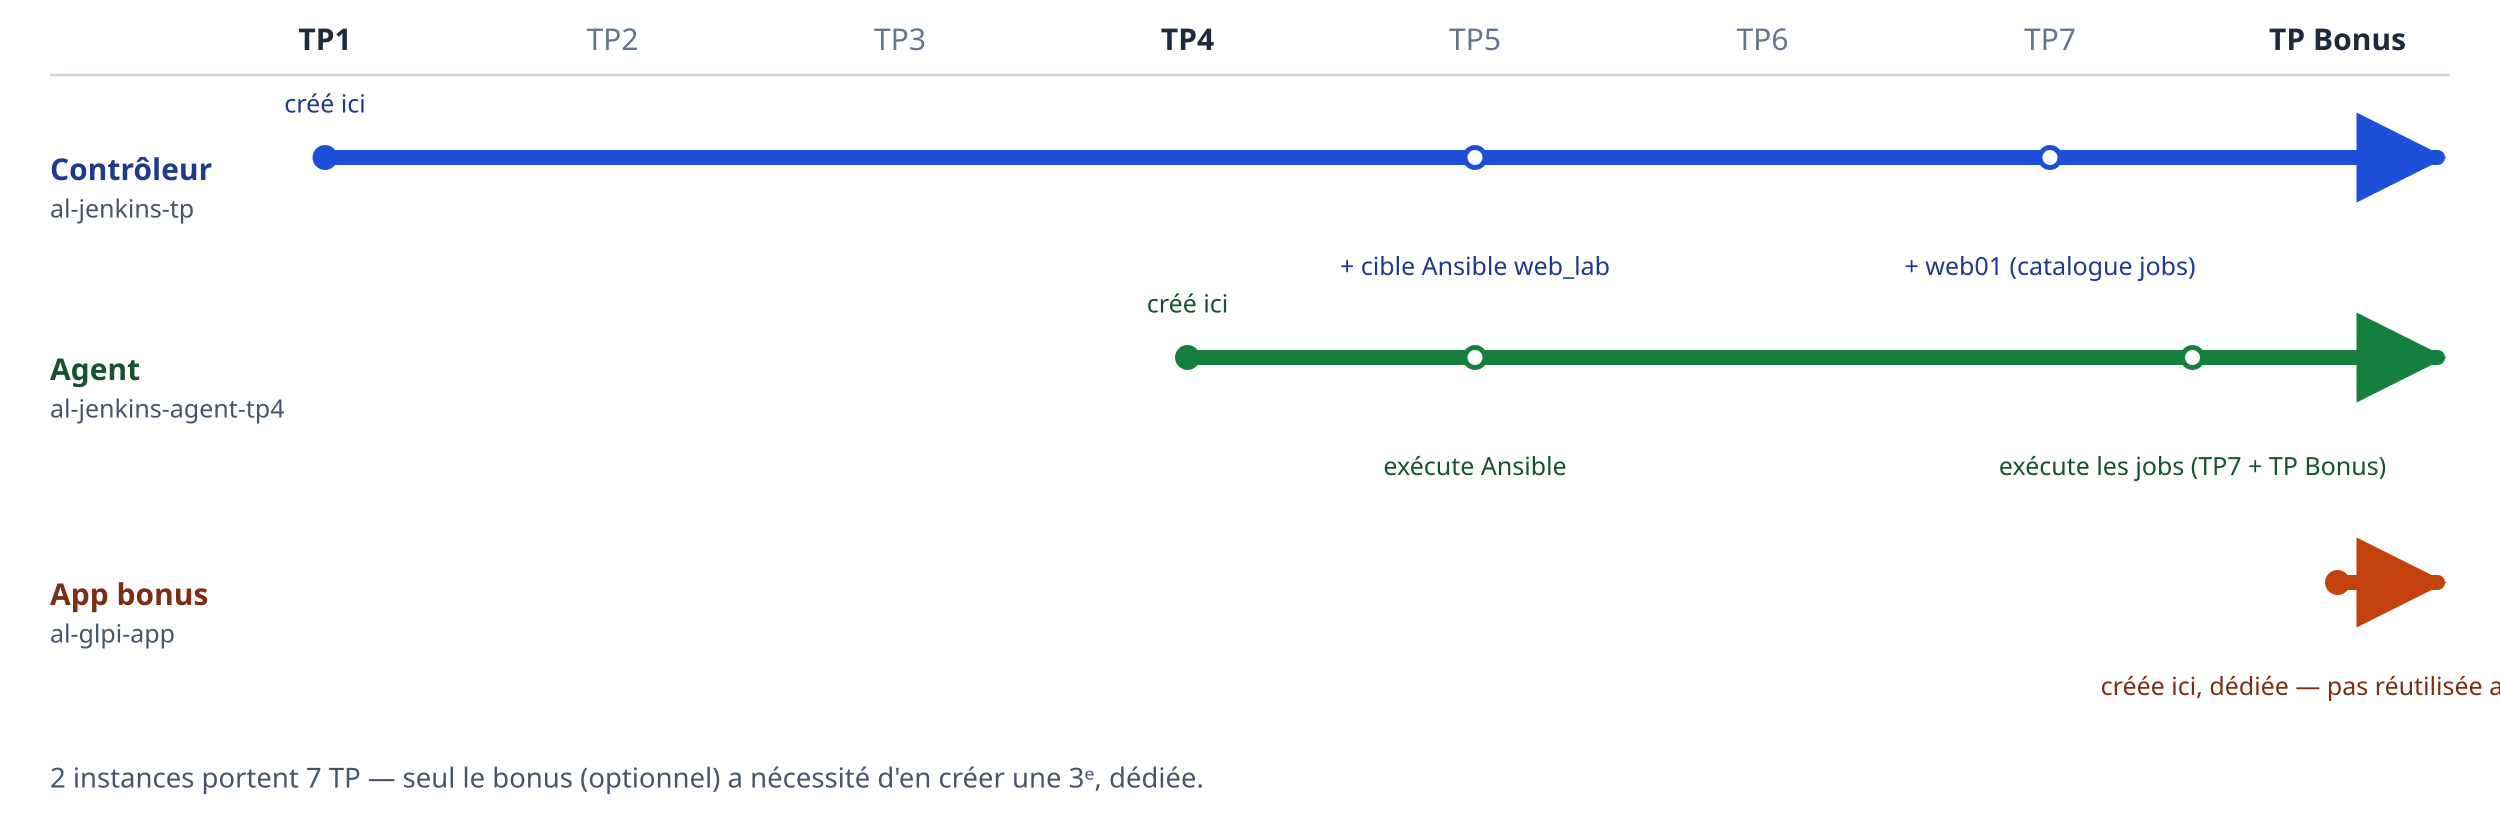
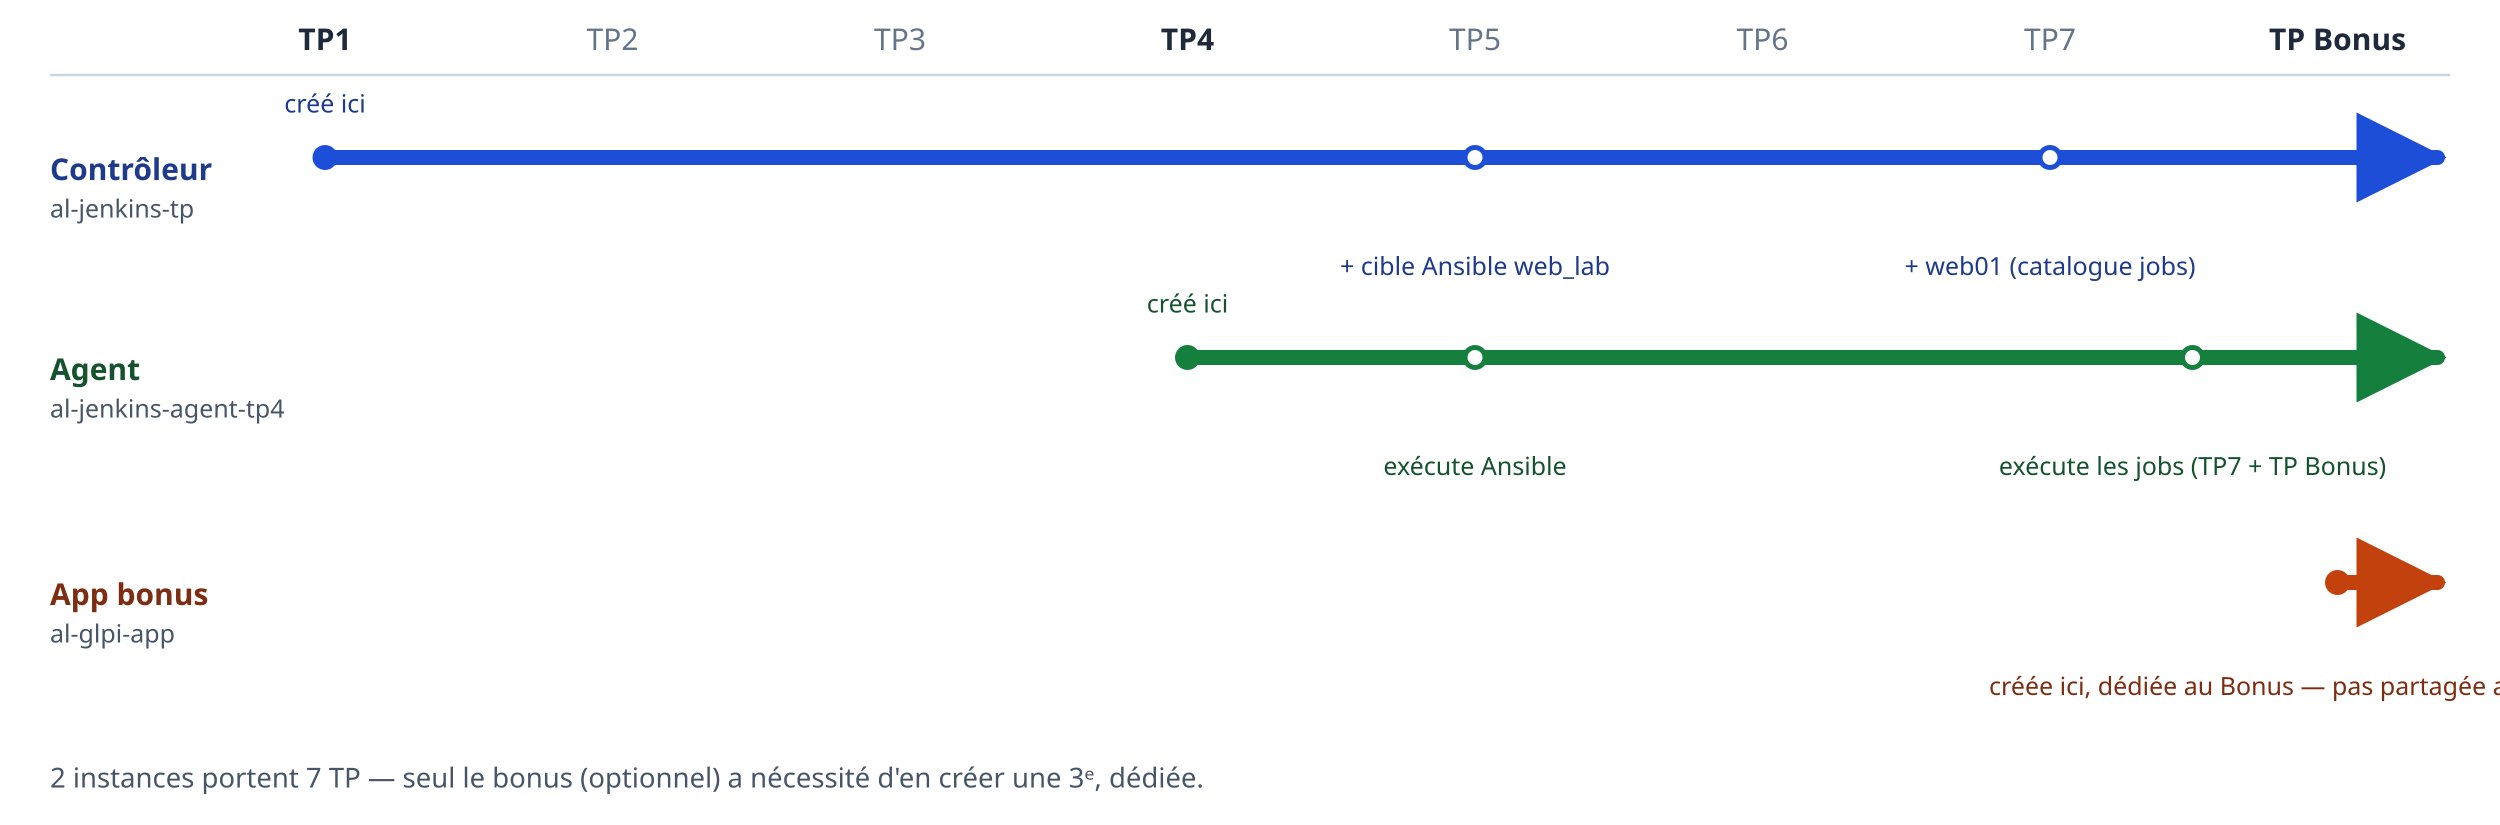
<svg xmlns="http://www.w3.org/2000/svg" viewBox="0 0 1000 330" role="img" aria-label="Sur les 7 TP + le bonus, seules deux instances EC2 sont créées : le contrôleur au TP1 (réutilisé comme cible Ansible dès le TP5, puis comme web01 au TP7) et l'agent au TP4 (réutilisé pour exécuter les jobs Ansible du TP5 au TP7 et du TP Bonus). Une troisième instance, dédiée, n'est créée que pour l'app bonus GLPI.">
  <defs>
    <marker id="arrowB" viewBox="0 0 10 10" refX="9" refY="5" markerWidth="6" markerHeight="6" orient="auto-start-reverse">
      <path d="M0,0 L10,5 L0,10 z" fill="#1d4ed8" />
    </marker>
    <marker id="arrowG" viewBox="0 0 10 10" refX="9" refY="5" markerWidth="6" markerHeight="6" orient="auto-start-reverse">
      <path d="M0,0 L10,5 L0,10 z" fill="#15803d" />
    </marker>
    <marker id="arrowA" viewBox="0 0 10 10" refX="9" refY="5" markerWidth="6" markerHeight="6" orient="auto-start-reverse">
      <path d="M0,0 L10,5 L0,10 z" fill="#c2410c" />
    </marker>
  </defs>
  <rect x="0" y="0" width="1000" height="330" fill="#ffffff" />
  <text x="130" y="20" text-anchor="middle" font-family="sans-serif" font-size="12" font-weight="700" fill="#1e293b">TP1</text>
  <text x="245" y="20" text-anchor="middle" font-family="sans-serif" font-size="12" fill="#64748b">TP2</text>
  <text x="360" y="20" text-anchor="middle" font-family="sans-serif" font-size="12" fill="#64748b">TP3</text>
  <text x="475" y="20" text-anchor="middle" font-family="sans-serif" font-size="12" font-weight="700" fill="#1e293b">TP4</text>
  <text x="590" y="20" text-anchor="middle" font-family="sans-serif" font-size="12" fill="#64748b">TP5</text>
  <text x="705" y="20" text-anchor="middle" font-family="sans-serif" font-size="12" fill="#64748b">TP6</text>
  <text x="820" y="20" text-anchor="middle" font-family="sans-serif" font-size="12" fill="#64748b">TP7</text>
  <text x="935" y="20" text-anchor="middle" font-family="sans-serif" font-size="12" font-weight="700" fill="#1e293b">TP Bonus</text>
  <line x1="20" y1="30" x2="980" y2="30" stroke="#cbd5e1" stroke-width="1" />
  <text x="20" y="72" font-family="sans-serif" font-size="12" font-weight="700" fill="#1e3a8a">Contrôleur</text>
  <text x="20" y="87" font-family="sans-serif" font-size="10" fill="#475569">al-jenkins-tp</text>
  <text x="20" y="152" font-family="sans-serif" font-size="12" font-weight="700" fill="#14532d">Agent</text>
  <text x="20" y="167" font-family="sans-serif" font-size="10" fill="#475569">al-jenkins-agent-tp4</text>
  <text x="20" y="242" font-family="sans-serif" font-size="12" font-weight="700" fill="#7c2d12">App bonus</text>
  <text x="20" y="257" font-family="sans-serif" font-size="10" fill="#475569">al-glpi-app</text>
  <path d="M130,63 L975,63" fill="none" stroke="#1d4ed8" stroke-width="6" stroke-linecap="round" marker-end="url(#arrowB)" />
  <circle cx="130" cy="63" r="5" fill="#1d4ed8" />
  <text x="130" y="45" text-anchor="middle" font-family="sans-serif" font-size="10" fill="#1e3a8a">créé ici</text>
  <circle cx="590" cy="63" r="4" fill="#ffffff" stroke="#1d4ed8" stroke-width="2" />
  <rect x="533" y="98" width="114" height="16" fill="#ffffff" opacity="0.92" />
  <text x="590" y="110" text-anchor="middle" font-family="sans-serif" font-size="10" fill="#1e3a8a">+ cible Ansible web_lab</text>
  <circle cx="820" cy="63" r="4" fill="#ffffff" stroke="#1d4ed8" stroke-width="2" />
  <rect x="770" y="98" width="100" height="16" fill="#ffffff" opacity="0.92" />
  <text x="820" y="110" text-anchor="middle" font-family="sans-serif" font-size="10" fill="#1e3a8a">+ web01 (catalogue jobs)</text>
  <path d="M475,143 L975,143" fill="none" stroke="#15803d" stroke-width="6" stroke-linecap="round" marker-end="url(#arrowG)" />
  <circle cx="475" cy="143" r="5" fill="#15803d" />
  <text x="475" y="125" text-anchor="middle" font-family="sans-serif" font-size="10" fill="#14532d">créé ici</text>
  <circle cx="590" cy="143" r="4" fill="#ffffff" stroke="#15803d" stroke-width="2" />
  <rect x="545" y="178" width="90" height="16" fill="#ffffff" opacity="0.92" />
  <text x="590" y="190" text-anchor="middle" font-family="sans-serif" font-size="10" fill="#14532d">exécute Ansible</text>
  <circle cx="877" cy="143" r="4" fill="#ffffff" stroke="#15803d" stroke-width="2" />
  <rect x="792" y="178" width="170" height="16" fill="#ffffff" opacity="0.92" />
  <text x="877" y="190" text-anchor="middle" font-family="sans-serif" font-size="10" fill="#14532d">exécute les jobs (TP7 + TP Bonus)</text>
  <path d="M935,233 L975,233" fill="none" stroke="#c2410c" stroke-width="6" stroke-linecap="round" marker-end="url(#arrowA)" />
  <circle cx="935" cy="233" r="5" fill="#c2410c" />
-   <rect x="838" y="266" width="200" height="16" fill="#ffffff" opacity="0.92" />
-   <text x="935" y="278" text-anchor="middle" font-family="sans-serif" font-size="10" fill="#7c2d12">créée ici, dédiée — pas réutilisée ailleurs</text>
+   <rect x="808" y="266" width="260" height="16" fill="#ffffff" opacity="0.92" />
+   <text x="938" y="278" text-anchor="middle" font-family="sans-serif" font-size="10" fill="#7c2d12">créée ici, dédiée au Bonus — pas partagée avec les autres TP</text>
  <text x="20" y="315" font-family="sans-serif" font-size="11" fill="#475569">2 instances portent 7 TP — seul le bonus (optionnel) a nécessité d'en créer une 3ᵉ, dédiée.</text>
</svg>
